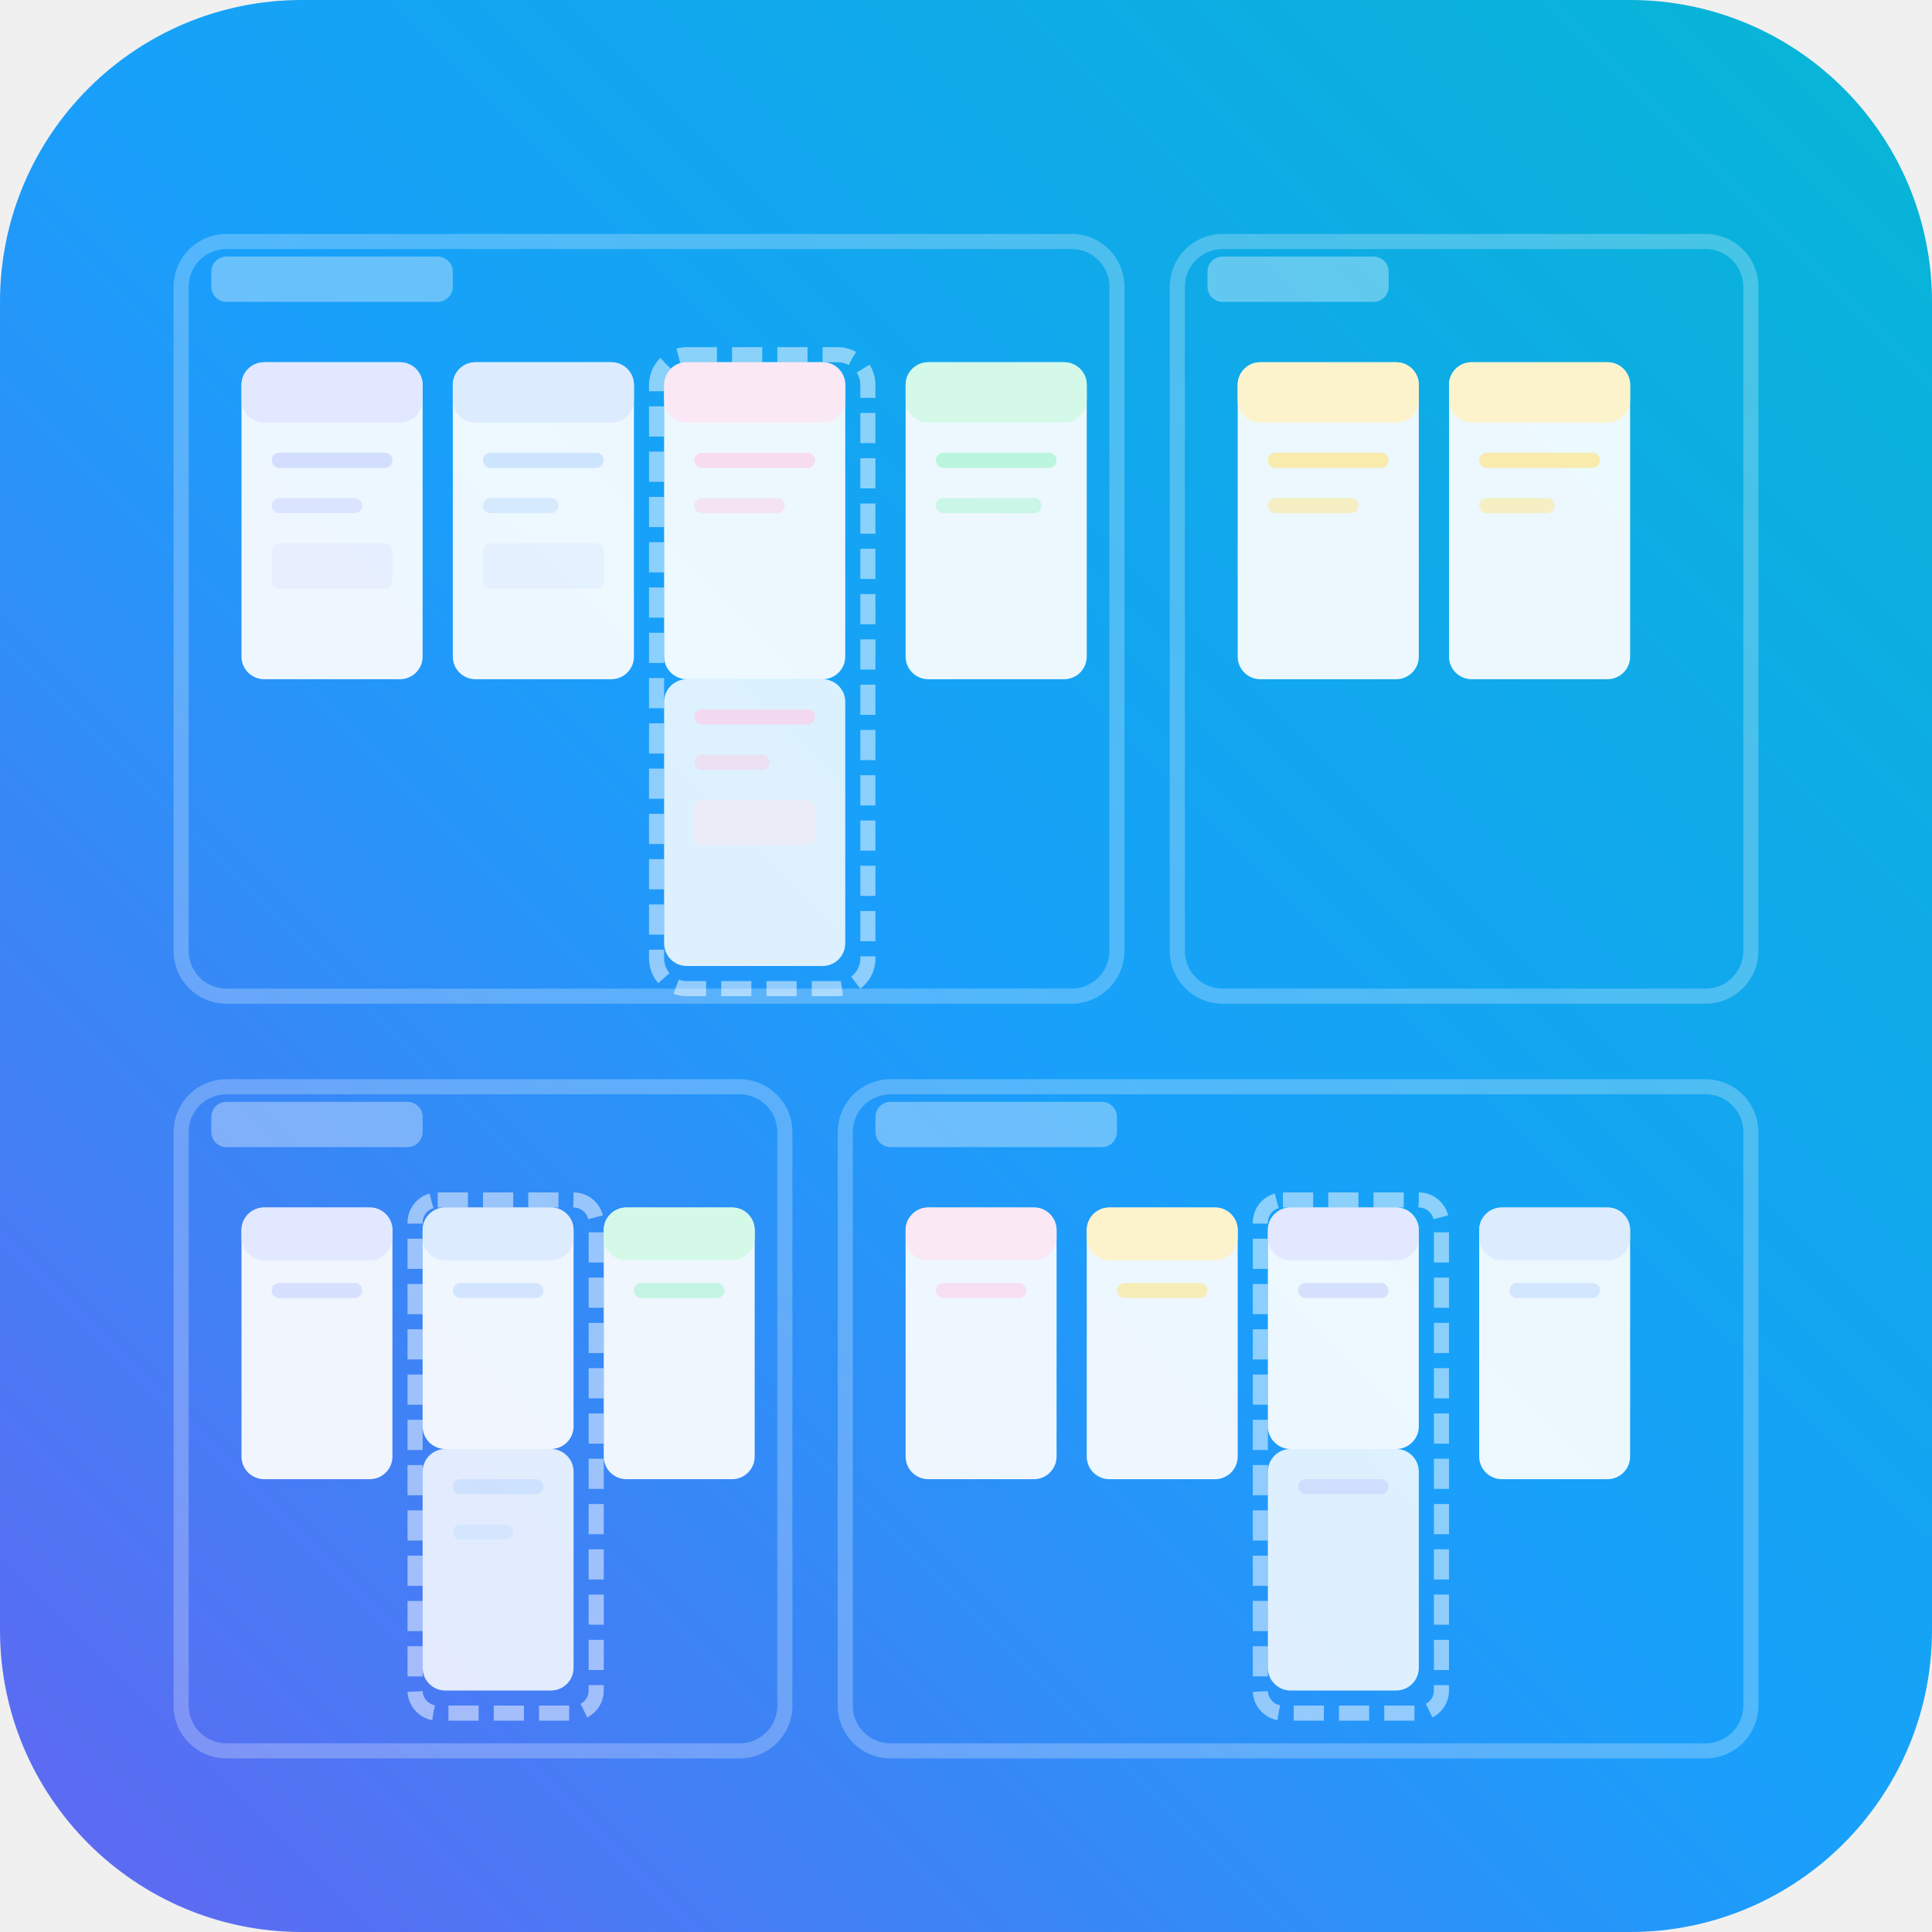
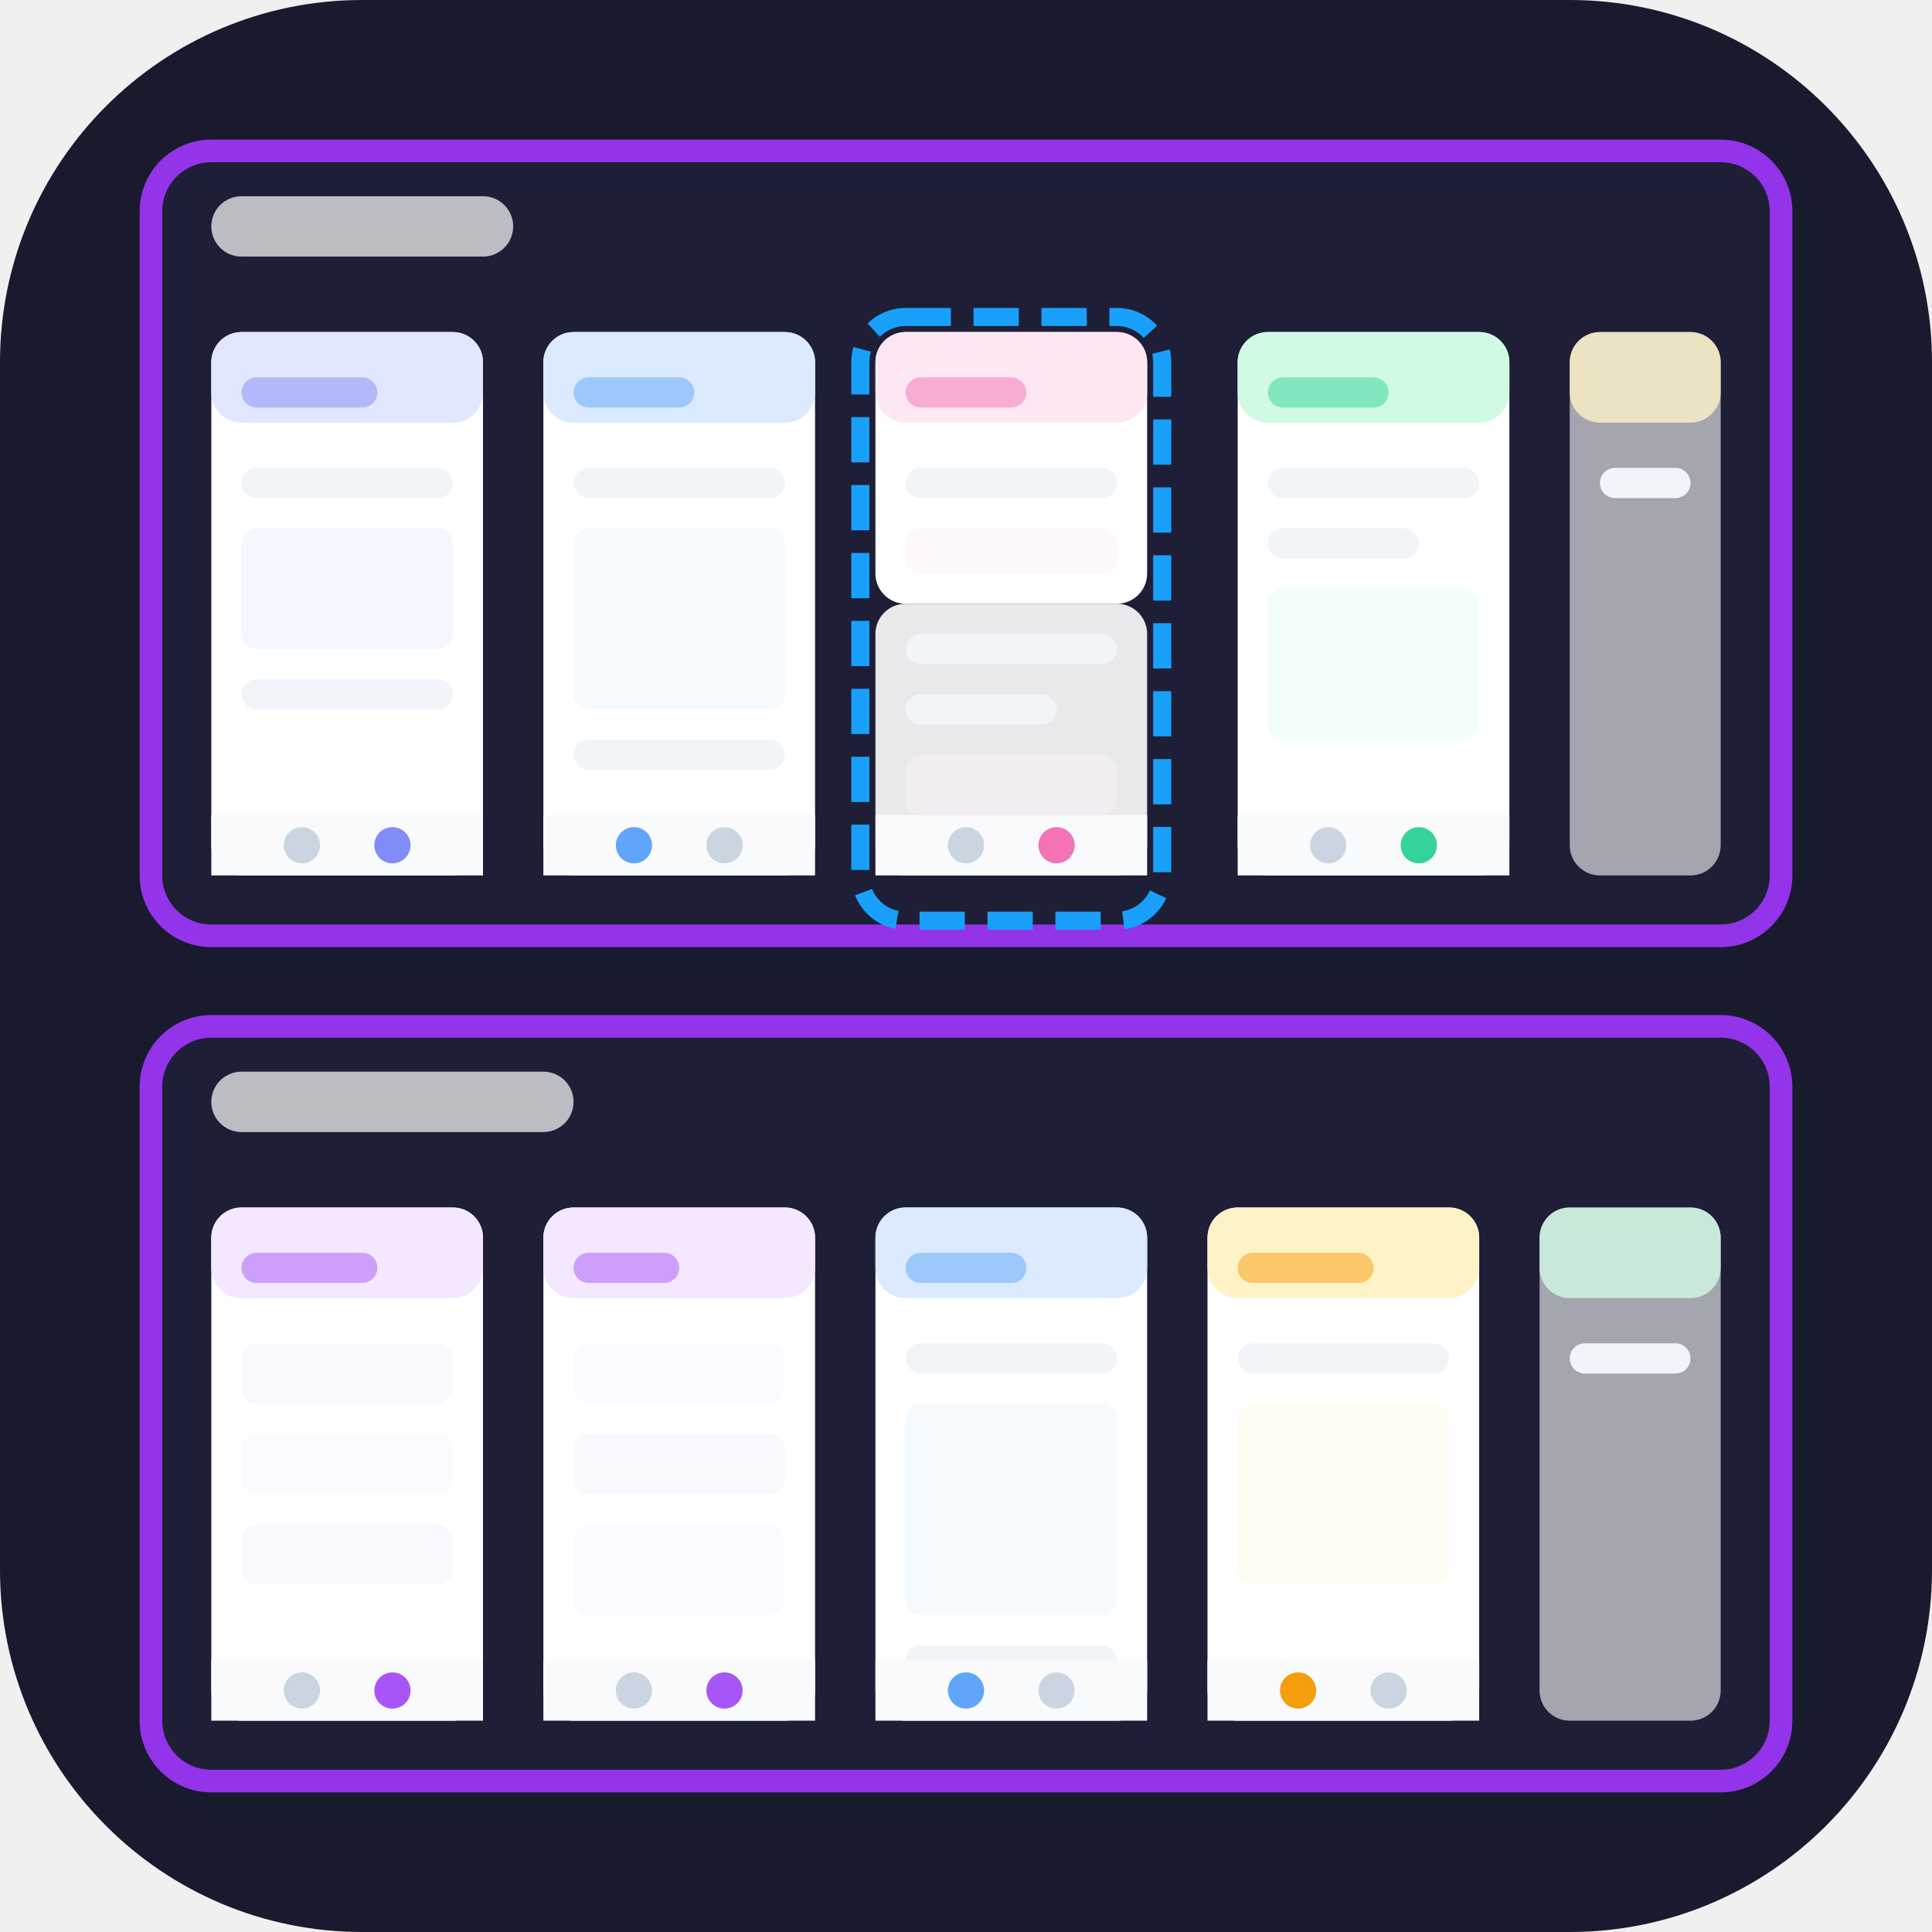
<svg xmlns="http://www.w3.org/2000/svg" width="128" height="128" viewBox="0 0 128 128" fill="none">
  <defs>
-     <linearGradient id="bgGrad" x1="0" y1="128" x2="128" y2="0" gradientUnits="userSpaceOnUse">
-       <stop offset="0" stop-color="#6366F1" />
-       <stop offset="0.5" stop-color="#18A0FB" />
-       <stop offset="1" stop-color="#06B6D4" />
-     </linearGradient>
-     <clipPath id="roundedClip">
-       <rect width="128" height="128" rx="20" ry="20" />
+     <clipPath id="clip">
+       <rect width="128" height="128" rx="24" ry="24" />
    </clipPath>
  </defs>
-   <g clip-path="url(#roundedClip)">
-     <rect width="128" height="128" fill="url(#bgGrad)" />
-     <rect x="12" y="16" width="62" height="50" rx="3" fill="none" stroke="rgba(255,255,255,0.25)" stroke-width="1" />
-     <rect x="12" y="72" width="40" height="44" rx="3" fill="none" stroke="rgba(255,255,255,0.25)" stroke-width="1" />
-     <rect x="56" y="72" width="60" height="44" rx="3" fill="none" stroke="rgba(255,255,255,0.25)" stroke-width="1" />
-     <rect x="78" y="16" width="38" height="50" rx="3" fill="none" stroke="rgba(255,255,255,0.25)" stroke-width="1" />
-     <rect x="14" y="17" width="16" height="3" rx="1" fill="rgba(255,255,255,0.35)" />
-     <rect x="80" y="17" width="12" height="3" rx="1" fill="rgba(255,255,255,0.35)" />
-     <rect x="14" y="73" width="14" height="3" rx="1" fill="rgba(255,255,255,0.35)" />
-     <rect x="58" y="73" width="16" height="3" rx="1" fill="rgba(255,255,255,0.35)" />
-     <g>
-       <rect x="16" y="24" width="12" height="21" rx="1.5" fill="white" opacity="0.92" />
-       <rect x="16" y="24" width="12" height="4" rx="1.5" fill="#E0E7FF" opacity="0.9" />
-       <rect x="18" y="30" width="8" height="1" rx="0.5" fill="#C7D2FE" opacity="0.7" />
-       <rect x="18" y="33" width="6" height="1" rx="0.5" fill="#C7D2FE" opacity="0.5" />
-       <rect x="18" y="36" width="8" height="3" rx="0.5" fill="#E0E7FF" opacity="0.5" />
-       <rect x="30" y="24" width="12" height="21" rx="1.5" fill="white" opacity="0.92" />
-       <rect x="30" y="24" width="12" height="4" rx="1.5" fill="#DBEAFE" opacity="0.9" />
-       <rect x="32" y="30" width="8" height="1" rx="0.5" fill="#BFDBFE" opacity="0.7" />
-       <rect x="32" y="33" width="5" height="1" rx="0.5" fill="#BFDBFE" opacity="0.5" />
-       <rect x="32" y="36" width="8" height="3" rx="0.5" fill="#DBEAFE" opacity="0.5" />
-       <g>
-         <rect x="43.5" y="23.5" width="14" height="42" rx="2" fill="none" stroke="rgba(255,255,255,0.5)" stroke-width="1" stroke-dasharray="2 1" />
-         <rect x="44" y="24" width="12" height="21" rx="1.5" fill="white" opacity="0.92" />
-         <rect x="44" y="24" width="12" height="4" rx="1.5" fill="#FCE7F3" opacity="0.9" />
-         <rect x="46" y="30" width="8" height="1" rx="0.5" fill="#FBCFE8" opacity="0.7" />
-         <rect x="46" y="33" width="6" height="1" rx="0.5" fill="#FBCFE8" opacity="0.5" />
-         <rect x="44" y="45" width="12" height="19" rx="1.5" fill="white" opacity="0.85" />
-         <rect x="46" y="47" width="8" height="1" rx="0.5" fill="#FBCFE8" opacity="0.7" />
-         <rect x="46" y="50" width="5" height="1" rx="0.5" fill="#FBCFE8" opacity="0.5" />
-         <rect x="46" y="53" width="8" height="3" rx="0.5" fill="#FCE7F3" opacity="0.5" />
-       </g>
-       <rect x="60" y="24" width="12" height="21" rx="1.5" fill="white" opacity="0.92" />
-       <rect x="60" y="24" width="12" height="4" rx="1.5" fill="#D1FAE5" opacity="0.9" />
-       <rect x="62" y="30" width="8" height="1" rx="0.5" fill="#A7F3D0" opacity="0.7" />
-       <rect x="62" y="33" width="7" height="1" rx="0.5" fill="#A7F3D0" opacity="0.5" />
-     </g>
-     <g>
-       <rect x="82" y="24" width="12" height="21" rx="1.5" fill="white" opacity="0.92" />
-       <rect x="82" y="24" width="12" height="4" rx="1.5" fill="#FEF3C7" opacity="0.9" />
-       <rect x="84" y="30" width="8" height="1" rx="0.5" fill="#FDE68A" opacity="0.7" />
-       <rect x="84" y="33" width="6" height="1" rx="0.5" fill="#FDE68A" opacity="0.5" />
-       <rect x="96" y="24" width="12" height="21" rx="1.5" fill="white" opacity="0.92" />
-       <rect x="96" y="24" width="12" height="4" rx="1.5" fill="#FEF3C7" opacity="0.9" />
-       <rect x="98" y="30" width="8" height="1" rx="0.5" fill="#FDE68A" opacity="0.7" />
-       <rect x="98" y="33" width="5" height="1" rx="0.5" fill="#FDE68A" opacity="0.5" />
-     </g>
-     <g>
-       <rect x="16" y="80" width="10" height="18" rx="1.5" fill="white" opacity="0.92" />
-       <rect x="16" y="80" width="10" height="3.5" rx="1.5" fill="#E0E7FF" opacity="0.9" />
-       <rect x="18" y="85" width="6" height="1" rx="0.5" fill="#C7D2FE" opacity="0.6" />
-       <g>
-         <rect x="27.5" y="79.5" width="12" height="34" rx="1.5" fill="none" stroke="rgba(255,255,255,0.5)" stroke-width="1" stroke-dasharray="2 1" />
-         <rect x="28" y="80" width="10" height="16" rx="1.5" fill="white" opacity="0.92" />
-         <rect x="28" y="80" width="10" height="3.5" rx="1.5" fill="#DBEAFE" opacity="0.9" />
-         <rect x="30" y="85" width="6" height="1" rx="0.5" fill="#BFDBFE" opacity="0.6" />
-         <rect x="28" y="96" width="10" height="16" rx="1.5" fill="white" opacity="0.85" />
-         <rect x="30" y="98" width="6" height="1" rx="0.5" fill="#BFDBFE" opacity="0.6" />
-         <rect x="30" y="101" width="4" height="1" rx="0.5" fill="#BFDBFE" opacity="0.4" />
-       </g>
-       <rect x="40" y="80" width="10" height="18" rx="1.5" fill="white" opacity="0.92" />
-       <rect x="40" y="80" width="10" height="3.5" rx="1.5" fill="#D1FAE5" opacity="0.9" />
-       <rect x="42" y="85" width="6" height="1" rx="0.5" fill="#A7F3D0" opacity="0.6" />
-     </g>
-     <g>
-       <rect x="60" y="80" width="10" height="18" rx="1.5" fill="white" opacity="0.92" />
-       <rect x="60" y="80" width="10" height="3.5" rx="1.5" fill="#FCE7F3" opacity="0.9" />
-       <rect x="62" y="85" width="6" height="1" rx="0.5" fill="#FBCFE8" opacity="0.6" />
-       <rect x="72" y="80" width="10" height="18" rx="1.5" fill="white" opacity="0.92" />
-       <rect x="72" y="80" width="10" height="3.5" rx="1.5" fill="#FEF3C7" opacity="0.9" />
-       <rect x="74" y="85" width="6" height="1" rx="0.5" fill="#FDE68A" opacity="0.6" />
-       <g>
-         <rect x="83.5" y="79.5" width="12" height="34" rx="1.5" fill="none" stroke="rgba(255,255,255,0.5)" stroke-width="1" stroke-dasharray="2 1" />
-         <rect x="84" y="80" width="10" height="16" rx="1.5" fill="white" opacity="0.92" />
-         <rect x="84" y="80" width="10" height="3.5" rx="1.5" fill="#E0E7FF" opacity="0.9" />
-         <rect x="86" y="85" width="6" height="1" rx="0.5" fill="#C7D2FE" opacity="0.6" />
-         <rect x="84" y="96" width="10" height="16" rx="1.5" fill="white" opacity="0.85" />
-         <rect x="86" y="98" width="6" height="1" rx="0.5" fill="#C7D2FE" opacity="0.6" />
-       </g>
-       <rect x="98" y="80" width="10" height="18" rx="1.5" fill="white" opacity="0.92" />
-       <rect x="98" y="80" width="10" height="3.5" rx="1.5" fill="#DBEAFE" opacity="0.9" />
-       <rect x="100" y="85" width="6" height="1" rx="0.5" fill="#BFDBFE" opacity="0.6" />
-     </g>
+   <g clip-path="url(#clip)">
+     <rect width="128" height="128" fill="#1A1A2E" />
+     <rect x="10" y="10" width="108" height="52" rx="4" fill="#1E1E36" stroke="#9333EA" stroke-width="1.5" />
+     <rect x="14" y="13" width="20" height="4" rx="2" fill="#FFFFFF" opacity="0.7" />
+     <rect x="14" y="22" width="18" height="36" rx="2" fill="#FFFFFF" />
+     <rect x="14" y="22" width="18" height="6" rx="2" fill="#E0E7FF" />
+     <rect x="16" y="25" width="9" height="2" rx="1" fill="#818CF8" opacity="0.5" />
+     <rect x="16" y="31" width="14" height="2" rx="1" fill="#F1F5F9" />
+     <rect x="16" y="35" width="14" height="8" rx="1" fill="#EEF2FF" opacity="0.6" />
+     <rect x="16" y="45" width="14" height="2" rx="1" fill="#F1F5F9" />
+     <rect x="14" y="54" width="18" height="4" rx="0" fill="#F8FAFC" />
+     <circle cx="20" cy="56" r="1.2" fill="#CBD5E1" />
+     <circle cx="26" cy="56" r="1.2" fill="#818CF8" />
+     <rect x="36" y="22" width="18" height="36" rx="2" fill="#FFFFFF" />
+     <rect x="36" y="22" width="18" height="6" rx="2" fill="#DBEAFE" />
+     <rect x="38" y="25" width="8" height="2" rx="1" fill="#60A5FA" opacity="0.5" />
+     <rect x="38" y="31" width="14" height="2" rx="1" fill="#F1F5F9" />
+     <rect x="38" y="35" width="14" height="12" rx="1" fill="#EFF6FF" opacity="0.6" />
+     <rect x="38" y="49" width="14" height="2" rx="1" fill="#F1F5F9" />
+     <rect x="36" y="54" width="18" height="4" rx="0" fill="#F8FAFC" />
+     <circle cx="42" cy="56" r="1.2" fill="#60A5FA" />
+     <circle cx="48" cy="56" r="1.2" fill="#CBD5E1" />
+     <rect x="57" y="21" width="20" height="40" rx="3" fill="none" stroke="#18A0FB" stroke-width="1.2" stroke-dasharray="3 1.5" />
+     <rect x="58" y="22" width="18" height="18" rx="2" fill="#FFFFFF" />
+     <rect x="58" y="22" width="18" height="6" rx="2" fill="#FCE7F3" />
+     <rect x="60" y="25" width="8" height="2" rx="1" fill="#F472B6" opacity="0.5" />
+     <rect x="60" y="31" width="14" height="2" rx="1" fill="#F1F5F9" />
+     <rect x="60" y="35" width="14" height="3" rx="1" fill="#FDF2F8" opacity="0.5" />
+     <rect x="58" y="40" width="18" height="18" rx="2" fill="#FFFFFF" opacity="0.9" />
+     <rect x="60" y="42" width="14" height="2" rx="1" fill="#F1F5F9" />
+     <rect x="60" y="46" width="10" height="2" rx="1" fill="#F1F5F9" />
+     <rect x="60" y="50" width="14" height="4" rx="1" fill="#FDF2F8" opacity="0.4" />
+     <rect x="58" y="54" width="18" height="4" rx="0" fill="#F8FAFC" />
+     <circle cx="64" cy="56" r="1.2" fill="#CBD5E1" />
+     <circle cx="70" cy="56" r="1.2" fill="#F472B6" />
+     <rect x="82" y="22" width="18" height="36" rx="2" fill="#FFFFFF" />
+     <rect x="82" y="22" width="18" height="6" rx="2" fill="#D1FAE5" />
+     <rect x="84" y="25" width="8" height="2" rx="1" fill="#34D399" opacity="0.5" />
+     <rect x="84" y="31" width="14" height="2" rx="1" fill="#F1F5F9" />
+     <rect x="84" y="35" width="10" height="2" rx="1" fill="#F1F5F9" />
+     <rect x="84" y="39" width="14" height="10" rx="1" fill="#ECFDF5" opacity="0.6" />
+     <rect x="82" y="54" width="18" height="4" rx="0" fill="#F8FAFC" />
+     <circle cx="88" cy="56" r="1.2" fill="#CBD5E1" />
+     <circle cx="94" cy="56" r="1.2" fill="#34D399" />
+     <rect x="104" y="22" width="10" height="36" rx="2" fill="#FFFFFF" opacity="0.6" />
+     <rect x="104" y="22" width="10" height="6" rx="2" fill="#FEF3C7" opacity="0.8" />
+     <rect x="106" y="31" width="6" height="2" rx="1" fill="#F1F5F9" />
+     <rect x="10" y="68" width="108" height="50" rx="4" fill="#1E1E36" stroke="#9333EA" stroke-width="1.5" />
+     <rect x="14" y="71" width="24" height="4" rx="2" fill="#FFFFFF" opacity="0.7" />
+     <rect x="14" y="80" width="18" height="34" rx="2" fill="#FFFFFF" />
+     <rect x="14" y="80" width="18" height="6" rx="2" fill="#F3E8FF" />
+     <rect x="16" y="83" width="9" height="2" rx="1" fill="#A855F7" opacity="0.5" />
+     <rect x="16" y="89" width="14" height="4" rx="1" fill="#FAF5FF" opacity="0.8" />
+     <rect x="16" y="95" width="14" height="4" rx="1" fill="#FAF5FF" opacity="0.6" />
+     <rect x="16" y="101" width="14" height="4" rx="1" fill="#FAF5FF" opacity="0.8" />
+     <rect x="14" y="110" width="18" height="4" rx="0" fill="#F8FAFC" />
+     <circle cx="20" cy="112" r="1.2" fill="#CBD5E1" />
+     <circle cx="26" cy="112" r="1.2" fill="#A855F7" />
+     <rect x="36" y="80" width="18" height="34" rx="2" fill="#FFFFFF" />
+     <rect x="36" y="80" width="18" height="6" rx="2" fill="#F3E8FF" />
+     <rect x="38" y="83" width="7" height="2" rx="1" fill="#A855F7" opacity="0.5" />
+     <rect x="38" y="89" width="14" height="4" rx="1" fill="#FAF5FF" opacity="0.6" />
+     <rect x="38" y="95" width="14" height="4" rx="1" fill="#FAF5FF" opacity="0.8" />
+     <rect x="38" y="101" width="14" height="6" rx="1" fill="#FAF5FF" opacity="0.6" />
+     <rect x="36" y="110" width="18" height="4" rx="0" fill="#F8FAFC" />
+     <circle cx="42" cy="112" r="1.2" fill="#CBD5E1" />
+     <circle cx="48" cy="112" r="1.2" fill="#A855F7" />
+     <rect x="58" y="80" width="18" height="34" rx="2" fill="#FFFFFF" />
+     <rect x="58" y="80" width="18" height="6" rx="2" fill="#DBEAFE" />
+     <rect x="60" y="83" width="8" height="2" rx="1" fill="#60A5FA" opacity="0.5" />
+     <rect x="60" y="89" width="14" height="2" rx="1" fill="#F1F5F9" />
+     <rect x="60" y="93" width="14" height="14" rx="1" fill="#EFF6FF" opacity="0.6" />
+     <rect x="60" y="109" width="14" height="2" rx="1" fill="#F1F5F9" />
+     <rect x="58" y="110" width="18" height="4" rx="0" fill="#F8FAFC" />
+     <circle cx="64" cy="112" r="1.2" fill="#60A5FA" />
+     <circle cx="70" cy="112" r="1.2" fill="#CBD5E1" />
+     <rect x="80" y="80" width="18" height="34" rx="2" fill="#FFFFFF" />
+     <rect x="80" y="80" width="18" height="6" rx="2" fill="#FEF3C7" />
+     <rect x="82" y="83" width="9" height="2" rx="1" fill="#F59E0B" opacity="0.5" />
+     <rect x="82" y="89" width="14" height="2" rx="1" fill="#F1F5F9" />
+     <rect x="82" y="93" width="14" height="12" rx="1" fill="#FFFBEB" opacity="0.6" />
+     <rect x="80" y="110" width="18" height="4" rx="0" fill="#F8FAFC" />
+     <circle cx="86" cy="112" r="1.2" fill="#F59E0B" />
+     <circle cx="92" cy="112" r="1.2" fill="#CBD5E1" />
+     <rect x="102" y="80" width="12" height="34" rx="2" fill="#FFFFFF" opacity="0.6" />
+     <rect x="102" y="80" width="12" height="6" rx="2" fill="#D1FAE5" opacity="0.8" />
+     <rect x="104" y="89" width="8" height="2" rx="1" fill="#F1F5F9" />
  </g>
</svg>
